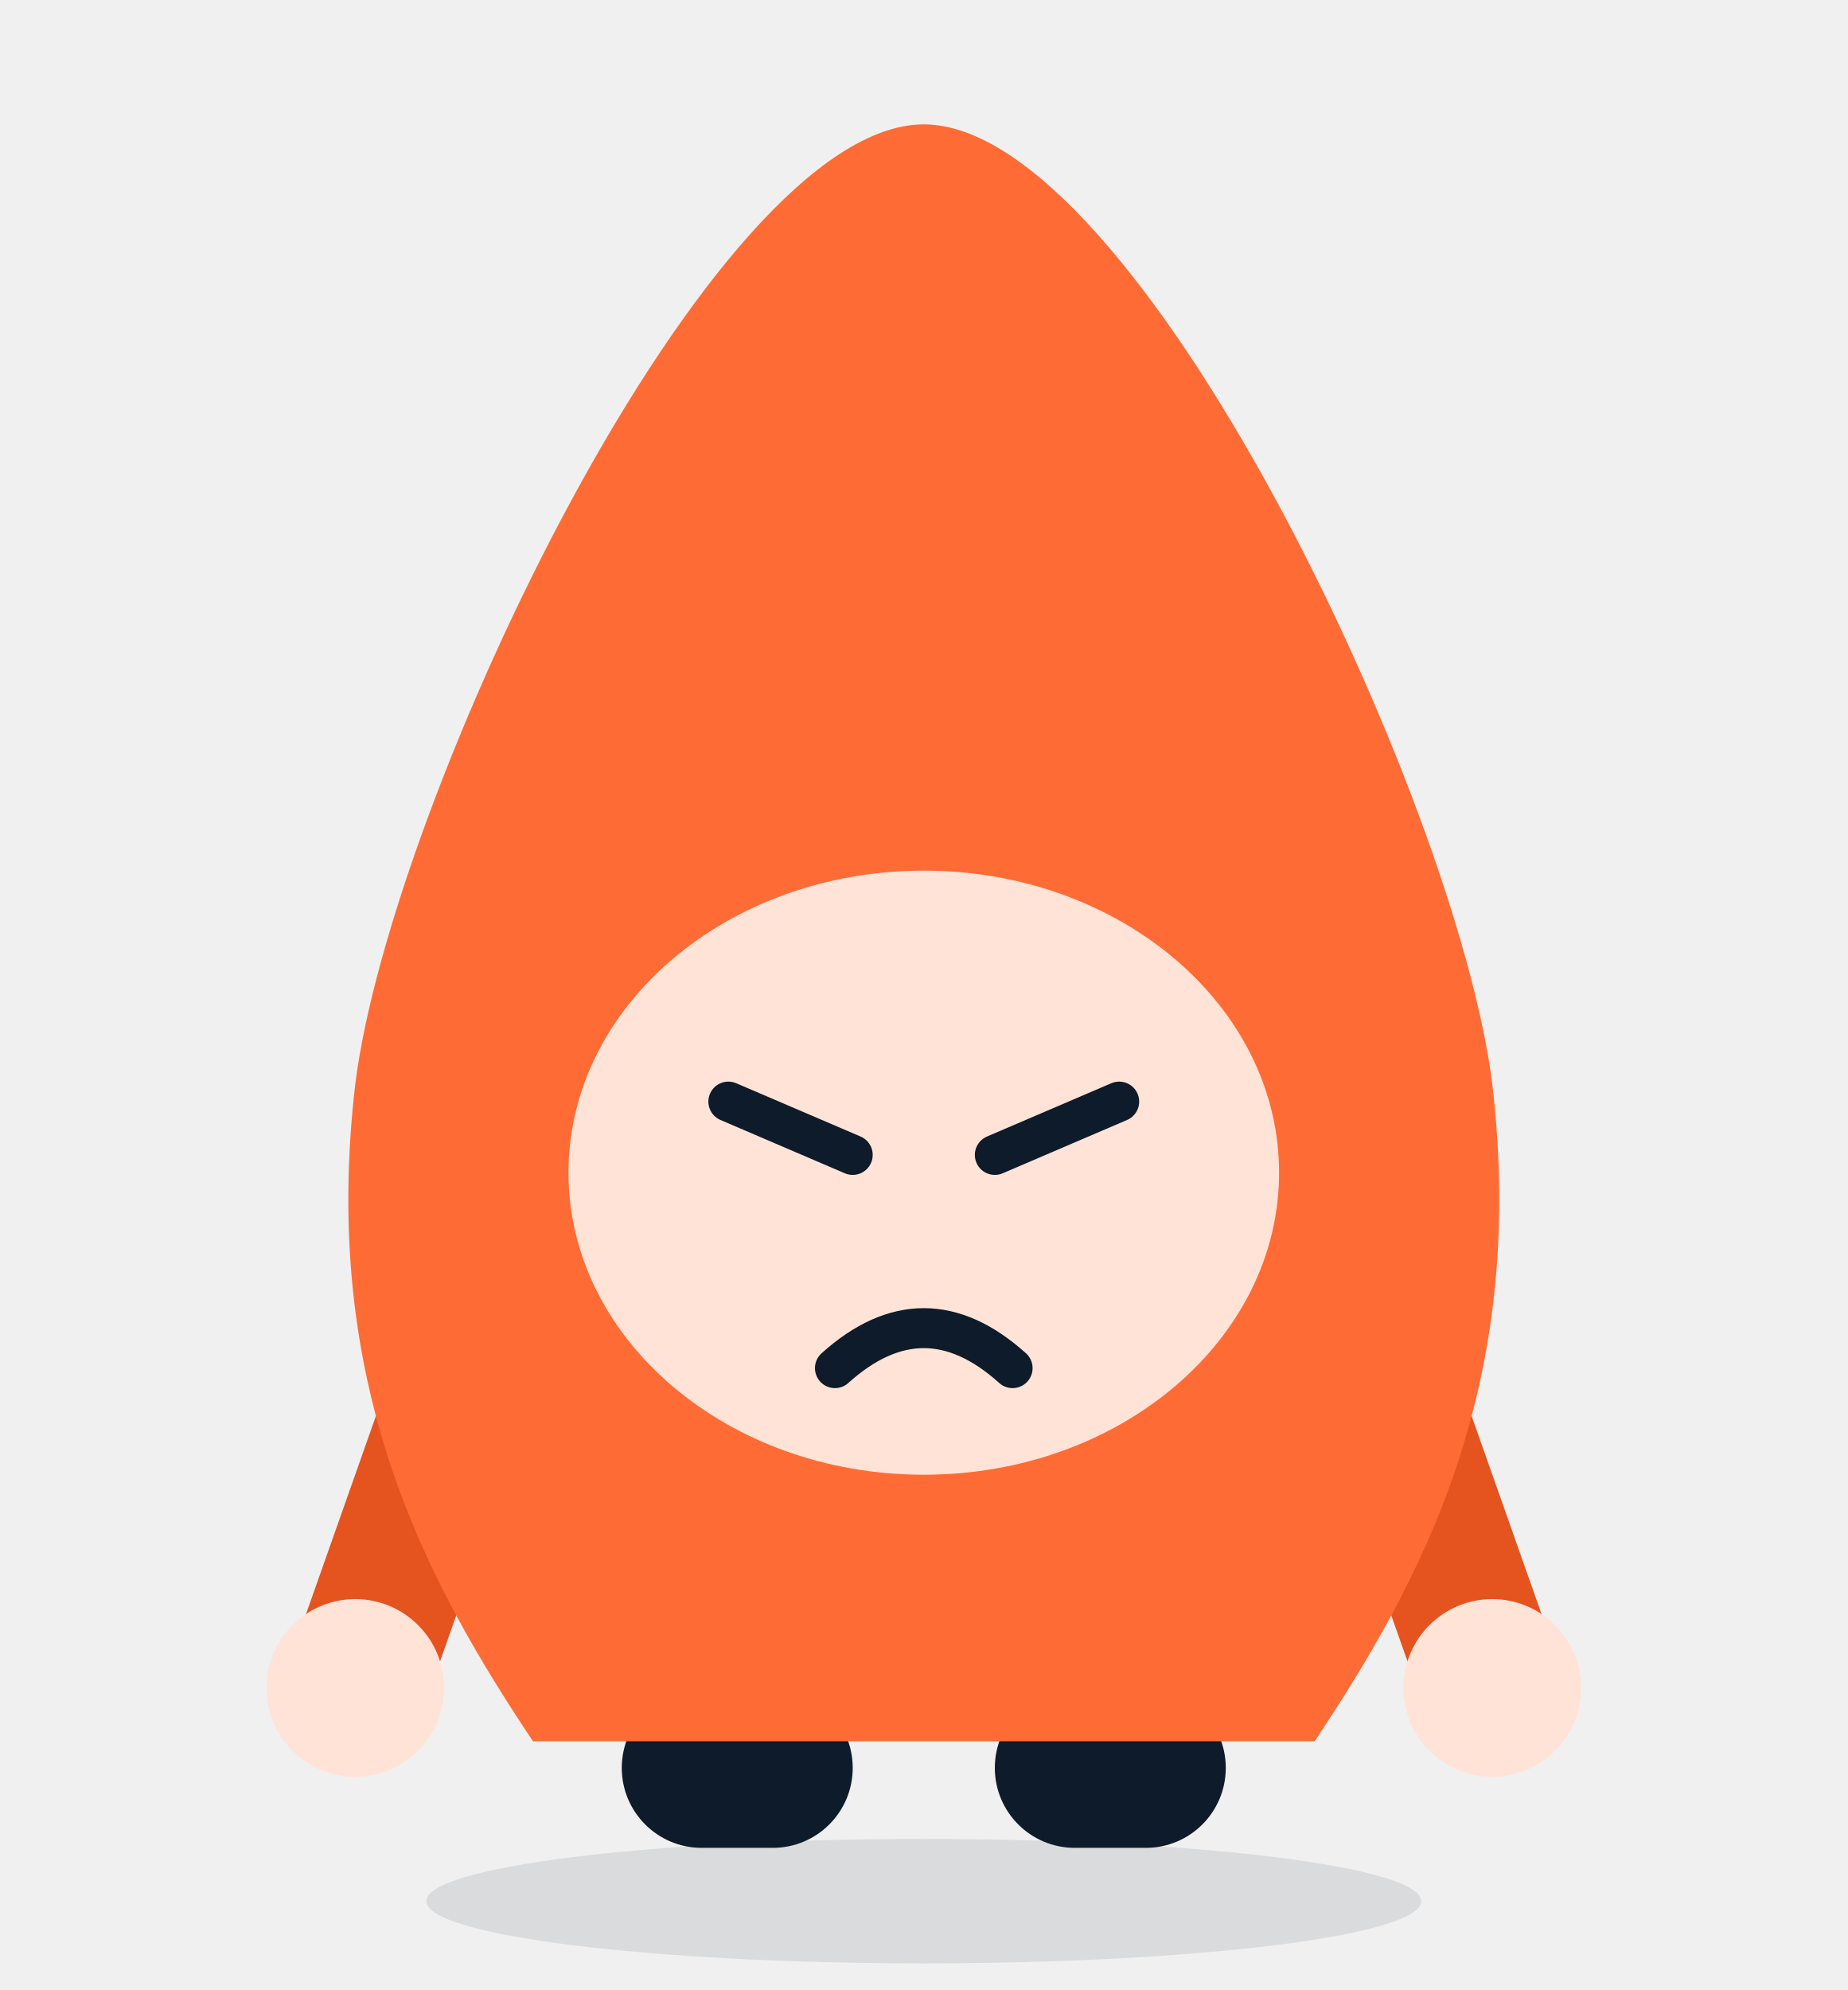
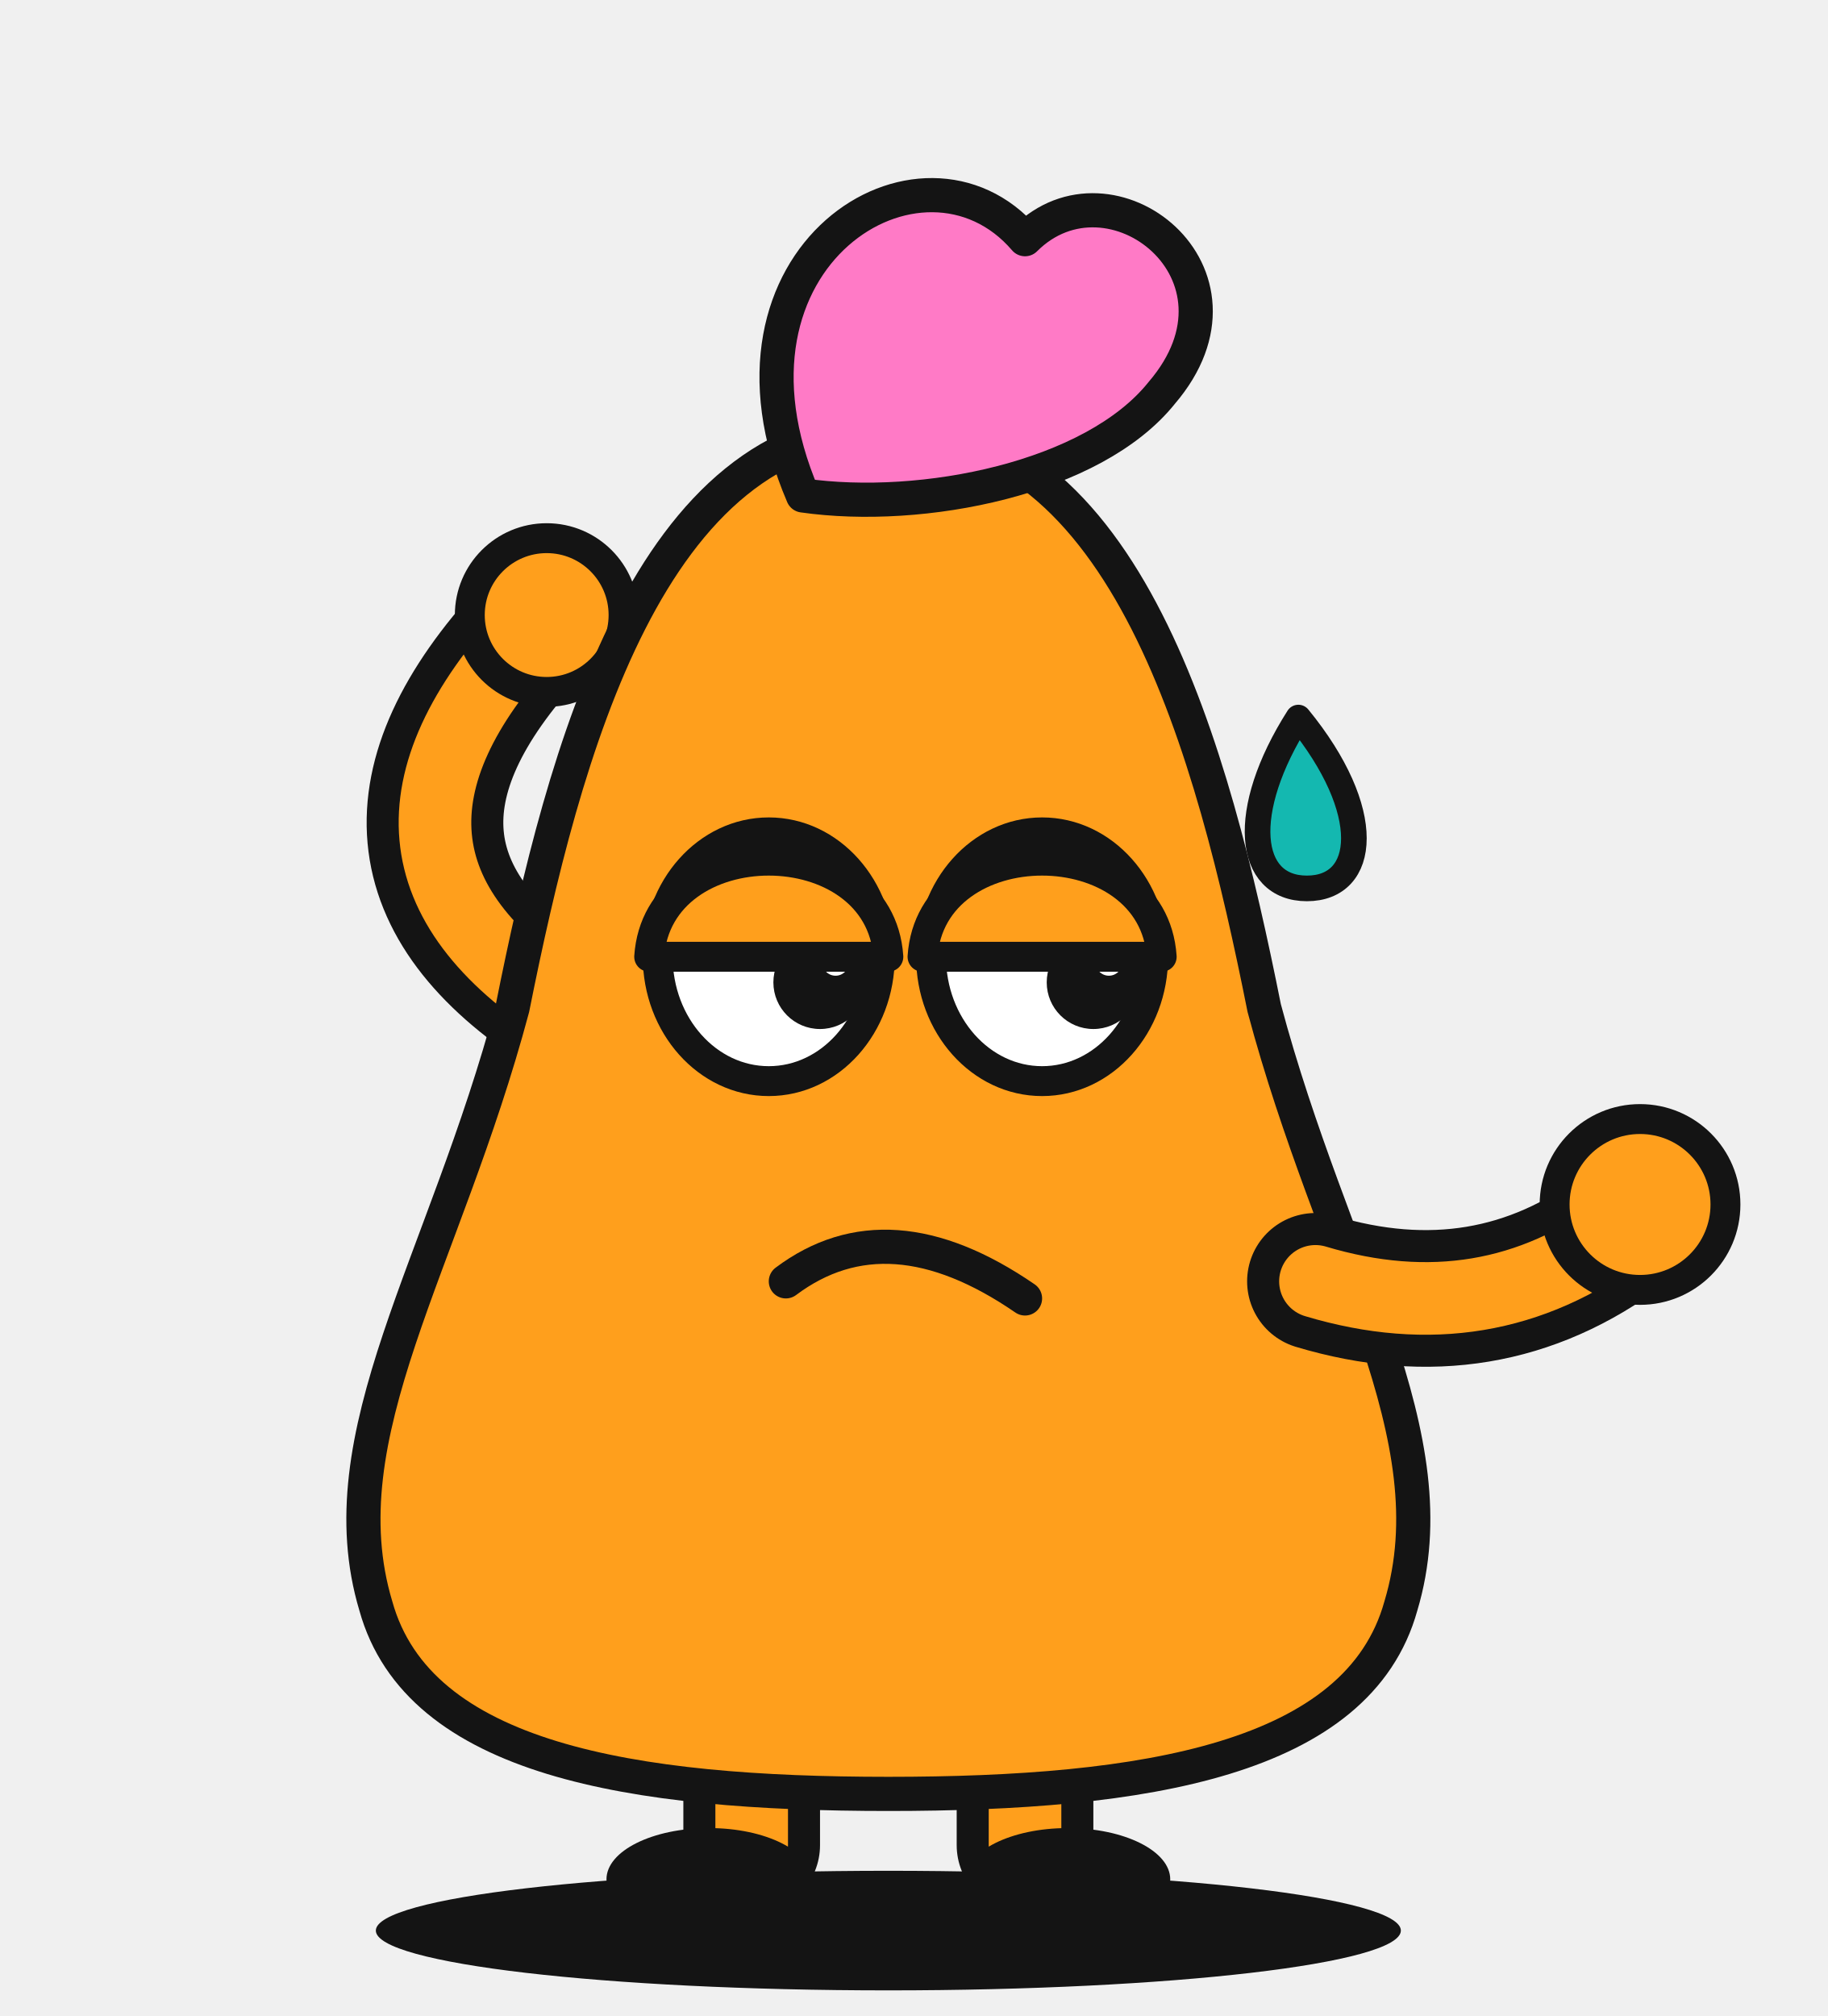
- <svg xmlns="http://www.w3.org/2000/svg" viewBox="0 0 208 224" role="img">
-   <ellipse cx="104" cy="214" rx="56" ry="7" fill="#0D1B2A" opacity="0.1" />
-   <rect x="70" y="190" width="26" height="18" rx="9" fill="#0D1B2A" />
-   <rect x="112" y="190" width="26" height="18" rx="9" fill="#0D1B2A" />
-   <path d="M52 156 L40 190" stroke="#E5531F" stroke-width="16" stroke-linecap="round" />
-   <circle cx="40" cy="190" r="10" fill="#FFE3D7" />
-   <path d="M156 156 L168 190" stroke="#E5531F" stroke-width="16" stroke-linecap="round" />
-   <circle cx="168" cy="190" r="10" fill="#FFE3D7" />
-   <path d="M104 14 C128 14 164 90 168 122 C172 156 160 178 148 196 L60 196 C48 178 36 156 40 122 C44 90 80 14 104 14Z" fill="#FF6B35" />
-   <ellipse cx="104" cy="132" rx="40" ry="34" fill="#FFE3D7" />
-   <path d="M82 124 L96 130" stroke="#0D1B2A" stroke-width="4.5" stroke-linecap="round" />
-   <path d="M126 124 L112 130" stroke="#0D1B2A" stroke-width="4.5" stroke-linecap="round" />
-   <path d="M94 154 Q104 145 114 154" stroke="#0D1B2A" stroke-width="4.5" fill="none" stroke-linecap="round" />
+ <svg xmlns="http://www.w3.org/2000/svg" viewBox="-4 0 214 236" role="img" aria-label="Fede, apenado">
+   <ellipse cx="100" cy="226" rx="60" ry="7" fill="#141414" />
+   <path d="M84 196 L84 216" fill="none" stroke="#141414" stroke-width="16" stroke-linecap="round" stroke-linejoin="round" />
+   <path d="M84 196 L84 216" fill="none" stroke="#FF9F1C" stroke-width="8.5" stroke-linecap="round" stroke-linejoin="round" />
+   <path d="M116 196 L116 216" fill="none" stroke="#141414" stroke-width="16" stroke-linecap="round" stroke-linejoin="round" />
+   <path d="M116 196 L116 216" fill="none" stroke="#FF9F1C" stroke-width="8.5" stroke-linecap="round" stroke-linejoin="round" />
+   <ellipse cx="79" cy="220" rx="12" ry="6" fill="#141414" />
+   <ellipse cx="121" cy="220" rx="12" ry="6" fill="#141414" />
+   <path d="M62 118 Q34 100 58 74" fill="none" stroke="#141414" stroke-width="16" stroke-linecap="round" stroke-linejoin="round" />
+   <path d="M62 118 Q34 100 58 74" fill="none" stroke="#FF9F1C" stroke-width="8.5" stroke-linecap="round" stroke-linejoin="round" />
+   <circle cx="60" cy="72" r="9" fill="#FF9F1C" stroke="#141414" stroke-width="3.5" />
+   <path d="M100 50 C128 50 138 88 144 118 C152 148 166 168 160 188 C155 206 130 210 100 210 C70 210 45 206 40 188 C34 168 48 148 56 118 C62 88 72 50 100 50Z" fill="#FF9F1C" stroke="#141414" stroke-width="4" stroke-linejoin="round" stroke-linecap="round" />
+   <path d="M90 58 C78 30 104 14 116 28 C126 18 144 32 132 46 C124 56 104 60 90 58Z" fill="#FF7AC6" stroke="#141414" stroke-width="4" stroke-linejoin="round" stroke-linecap="round" />
+   <ellipse cx="86" cy="112" rx="13" ry="14.56" fill="#fff" stroke="#141414" stroke-width="3.5" />
+   <circle cx="92" cy="115" r="5.46" fill="#141414" />
+   <circle cx="93.82" cy="112.66" r="1.56" fill="#fff" />
+   <ellipse cx="118" cy="112" rx="13" ry="14.56" fill="#fff" stroke="#141414" stroke-width="3.5" />
+   <circle cx="124" cy="115" r="5.46" fill="#141414" />
+   <circle cx="125.82" cy="112.66" r="1.56" fill="#fff" />
+   <path d="M72 112 C73 97 99 97 100 112Z" fill="#FF9F1C" stroke="#141414" stroke-width="3.5" stroke-linejoin="round" stroke-linecap="round" />
+   <path d="M104 112 C105 97 131 97 132 112Z" fill="#FF9F1C" stroke="#141414" stroke-width="3.5" stroke-linejoin="round" stroke-linecap="round" />
+   <path d="M148 84 C141 95 142 104 149 104 C156 104 157 95 148 84Z" fill="#14B8B0" stroke="#141414" stroke-width="3" stroke-linejoin="round" stroke-linecap="round" />
+   <path d="M88 150 Q100 141 116 152" fill="none" stroke="#141414" stroke-width="4" stroke-linejoin="round" stroke-linecap="round" />
+   <path d="M150 150 Q170 156 186 144" fill="none" stroke="#141414" stroke-width="16" stroke-linecap="round" stroke-linejoin="round" />
+   <path d="M150 150 Q170 156 186 144" fill="none" stroke="#FF9F1C" stroke-width="8.5" stroke-linecap="round" stroke-linejoin="round" />
+   <circle cx="188" cy="141" r="10" fill="#FF9F1C" stroke="#141414" stroke-width="3.5" />
</svg>
